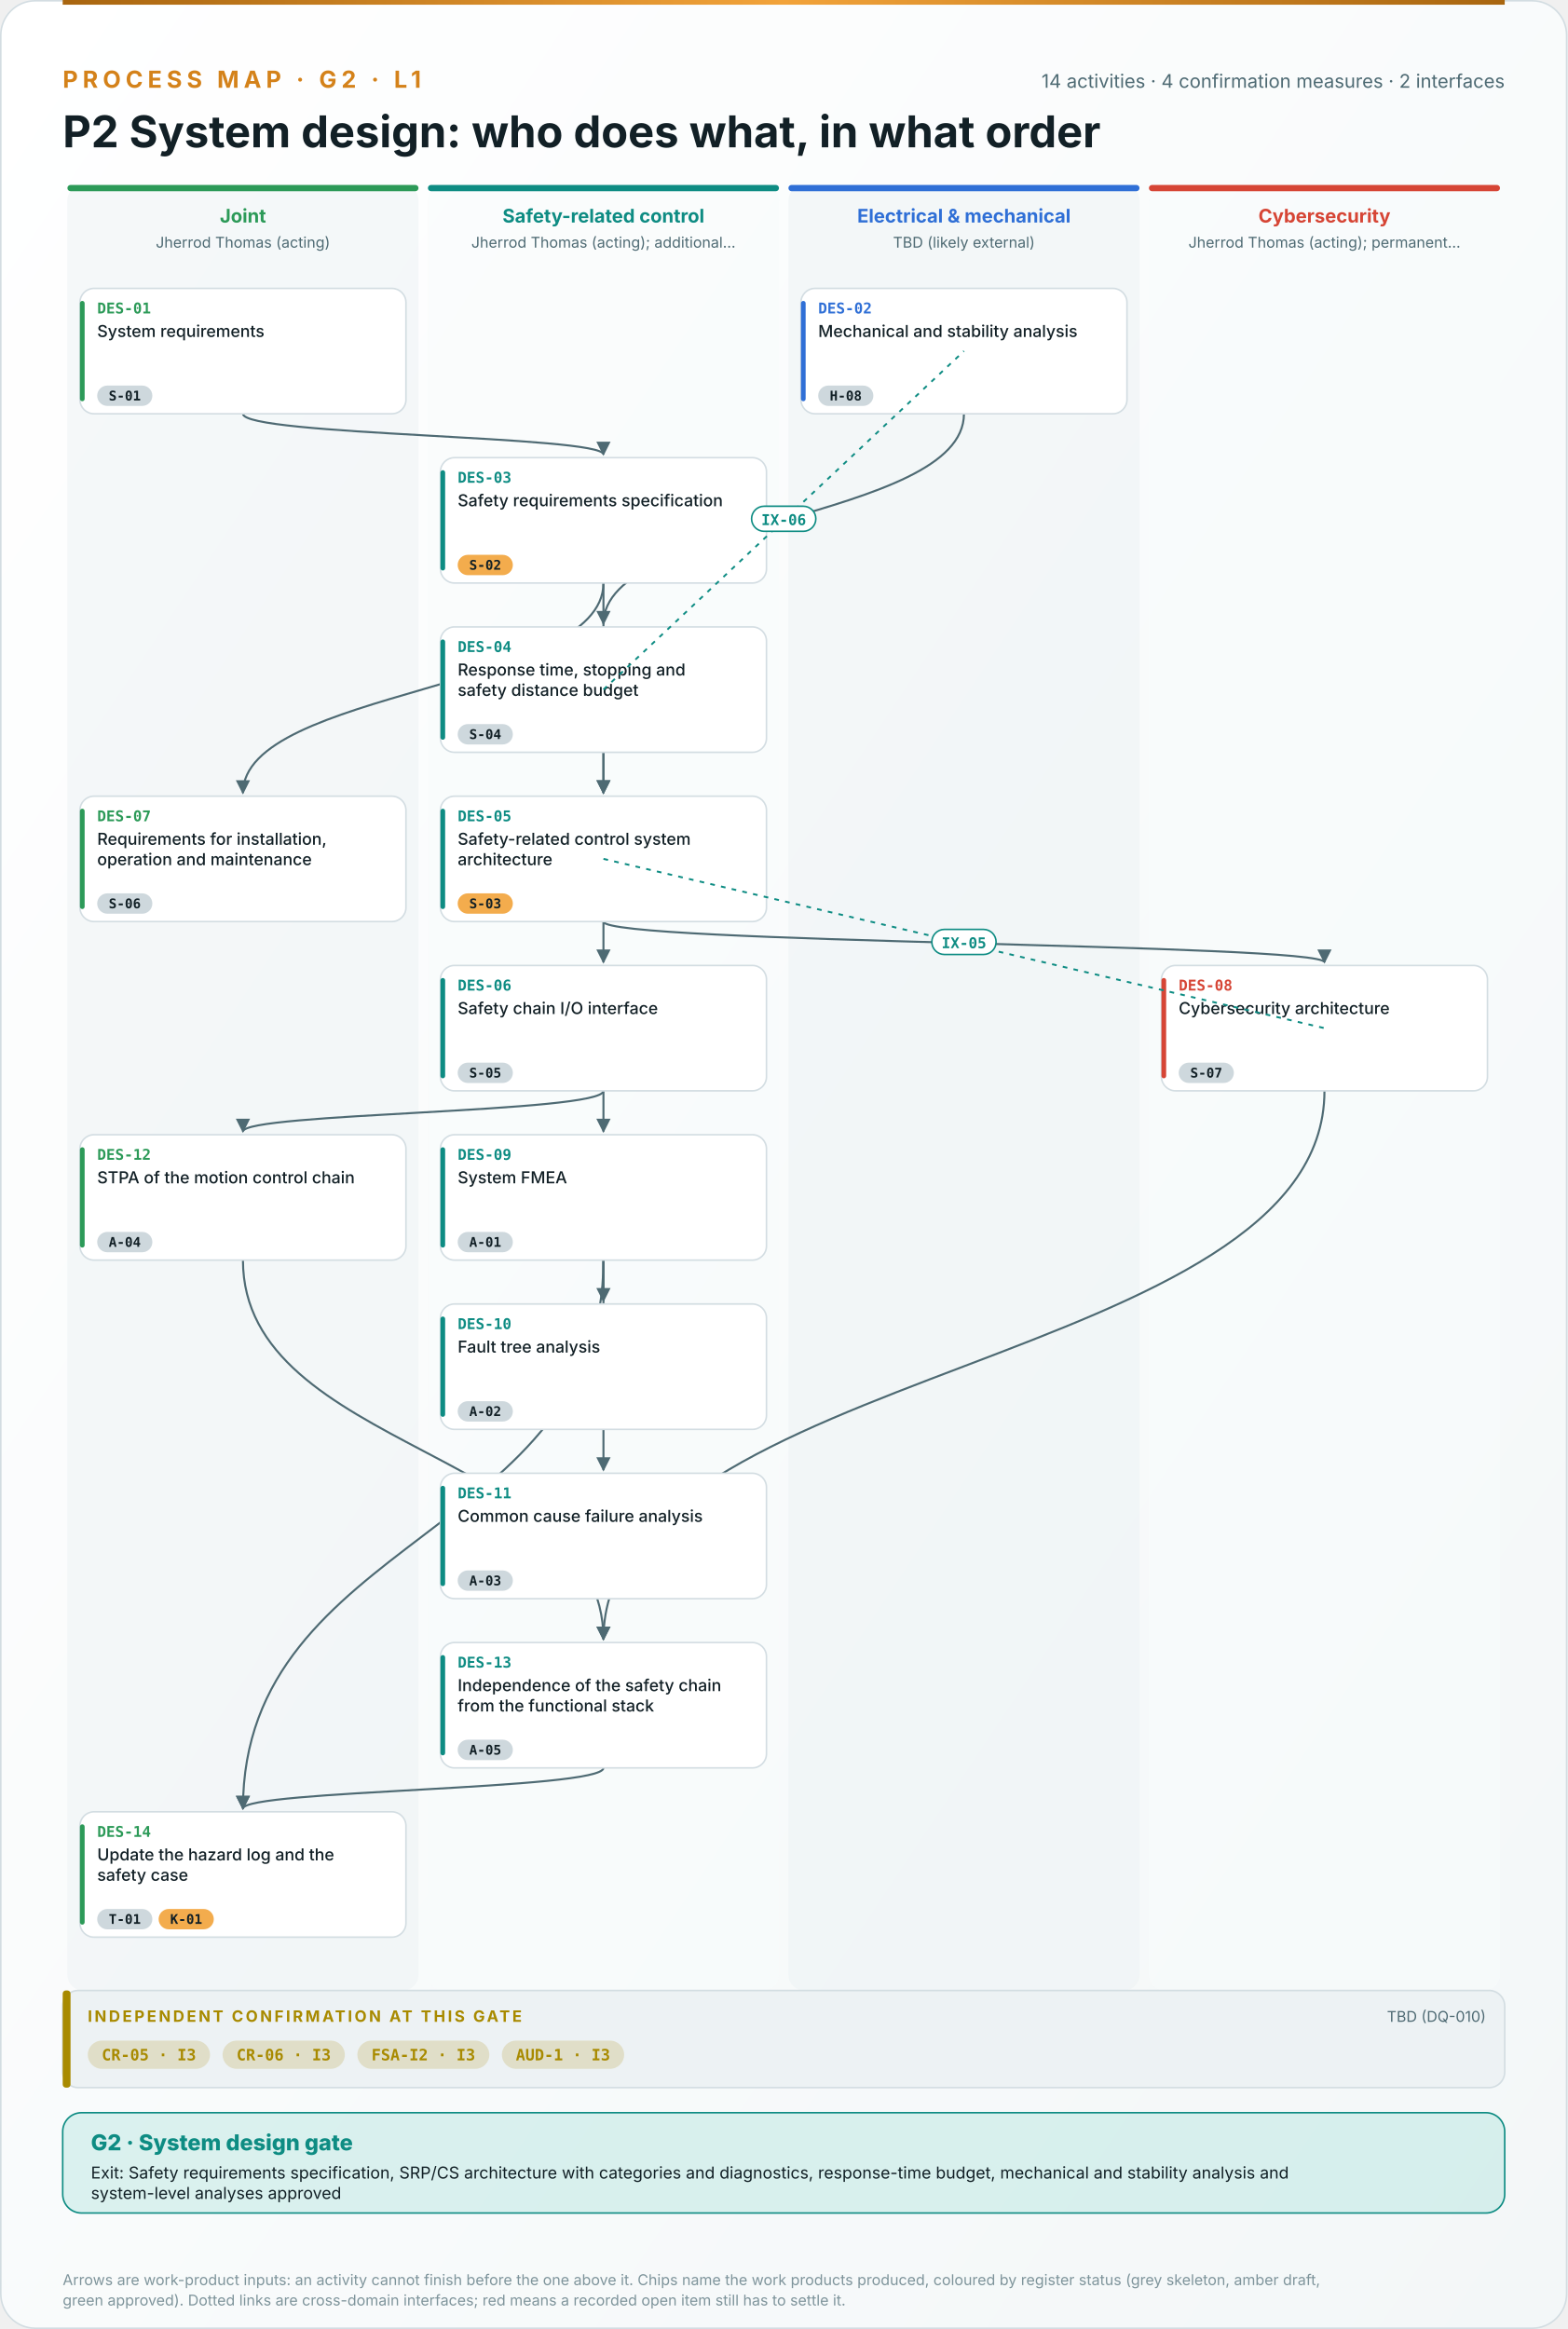
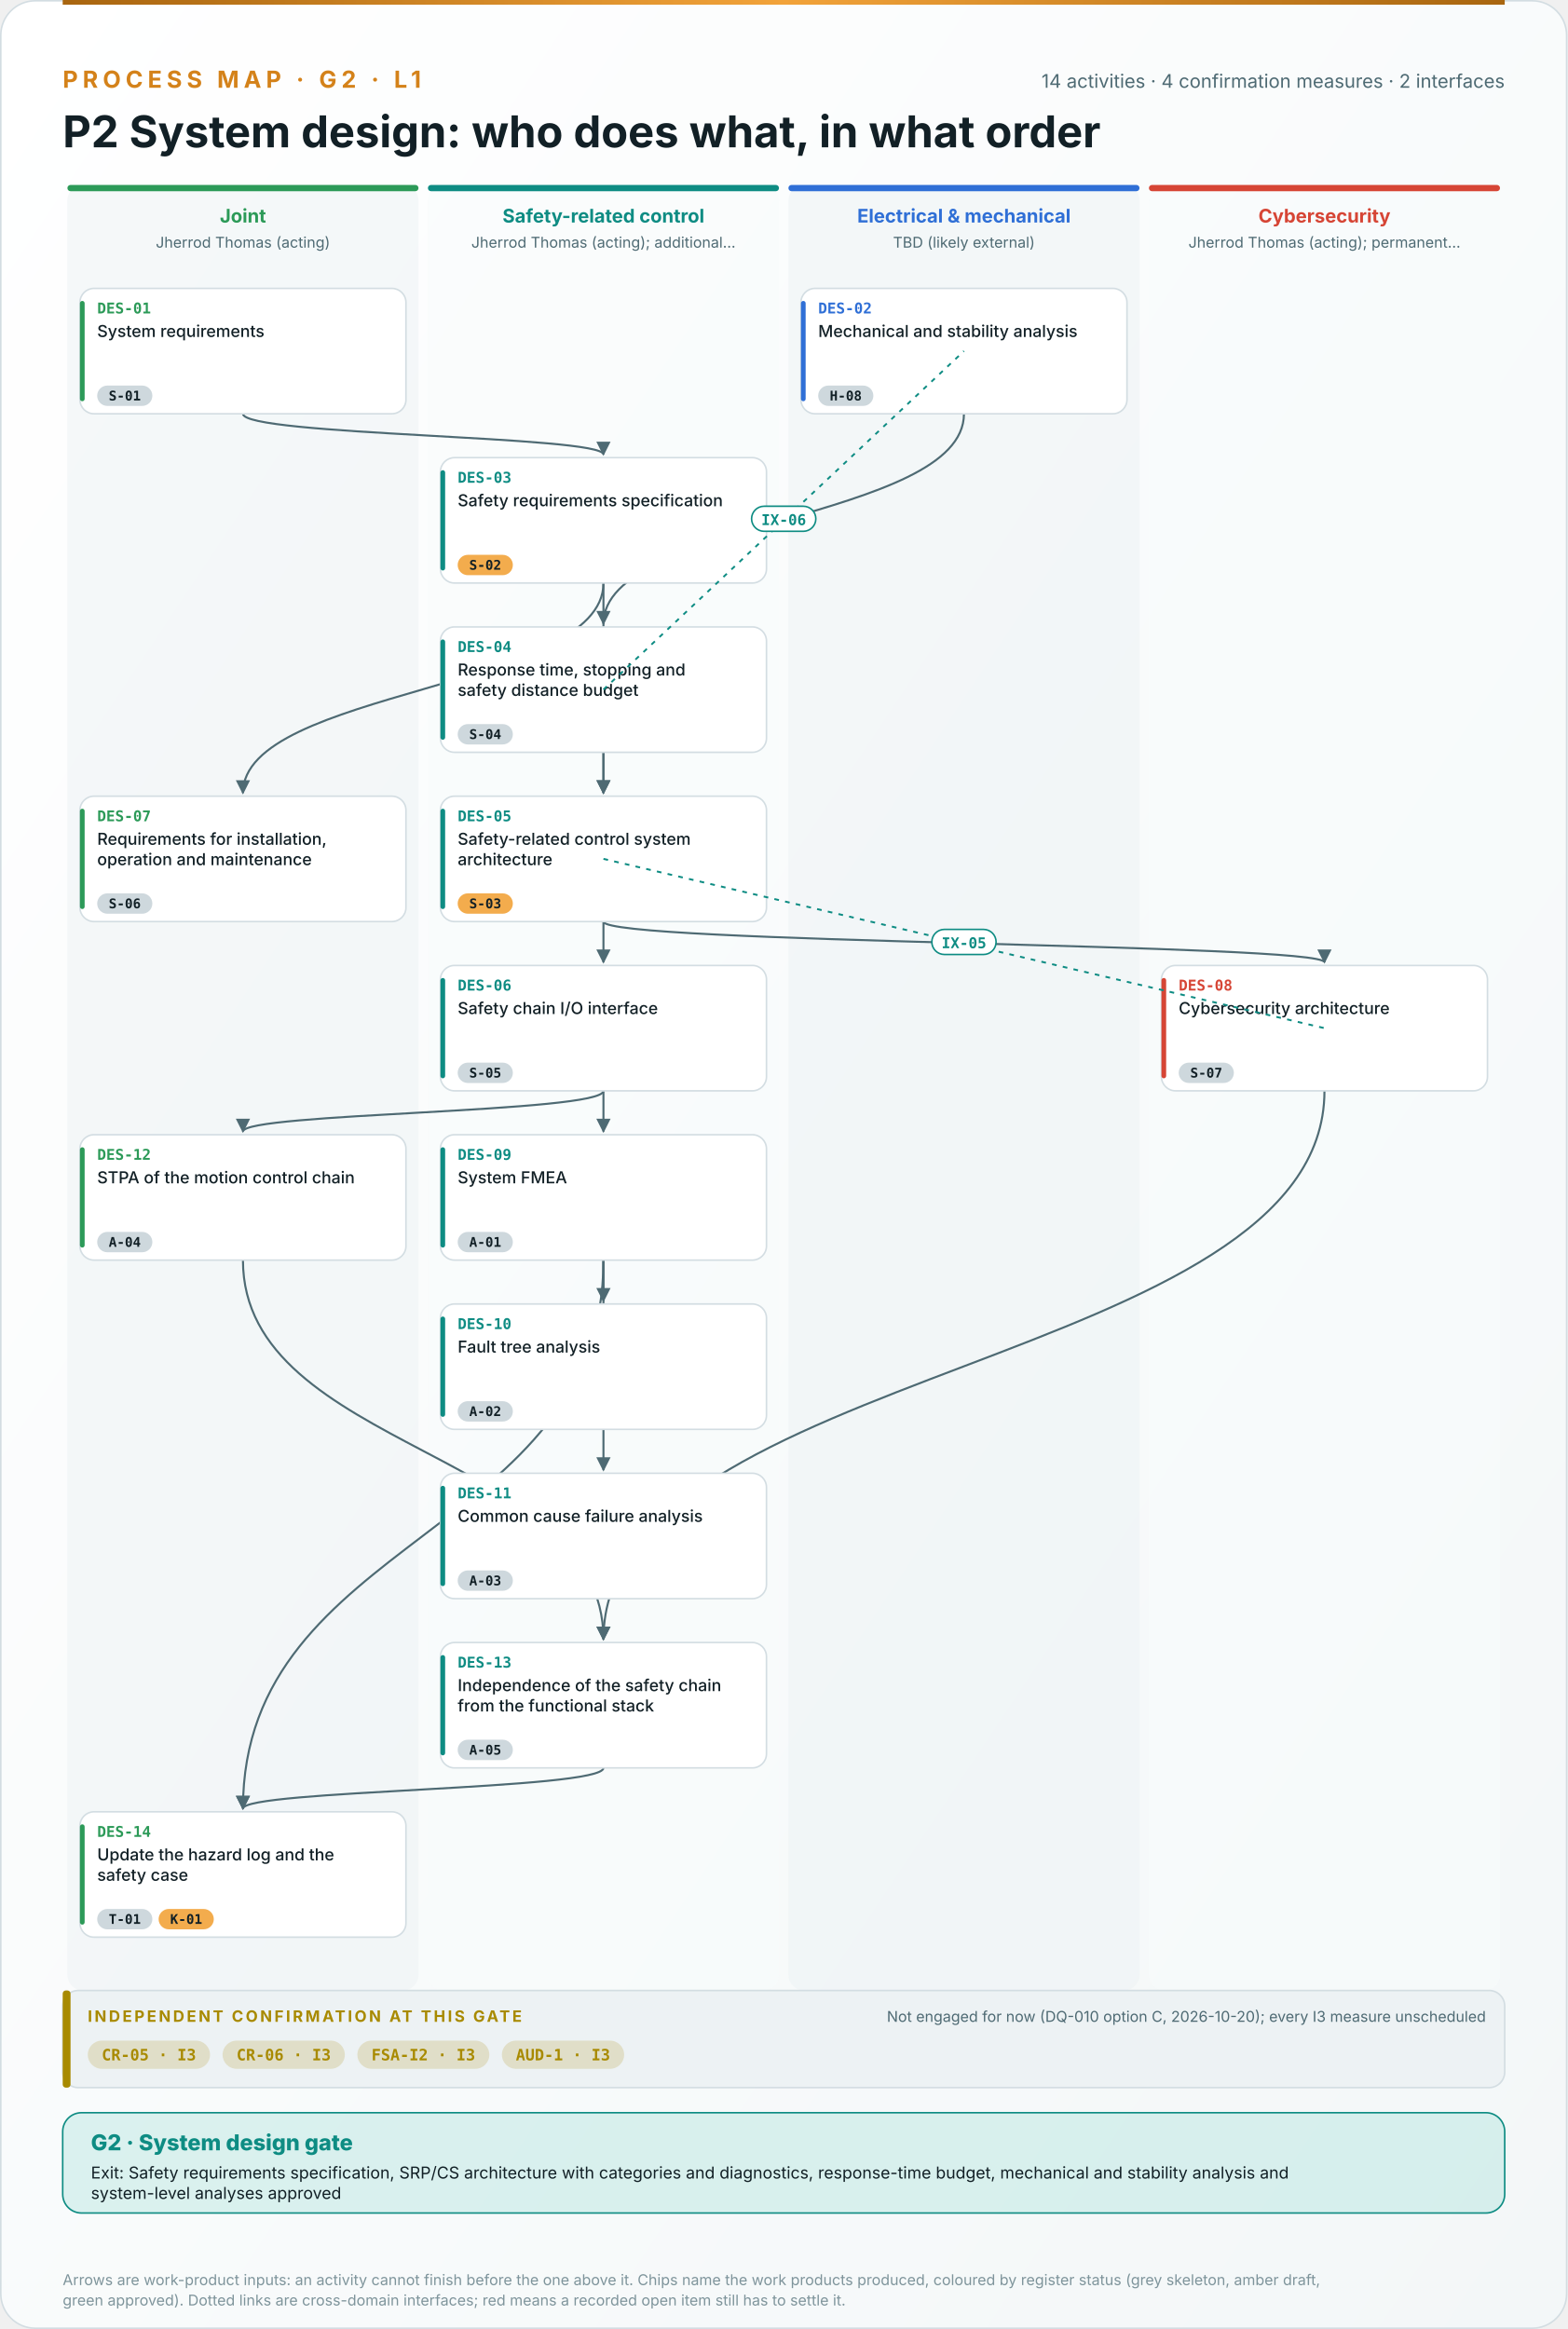
<svg xmlns="http://www.w3.org/2000/svg" width="1000" height="1486" viewBox="0 0 1000 1486" role="img" aria-labelledby="p2-t p2-d">
  <defs>
    <linearGradient id="p2-bg" x1="0" y1="0" x2="1" y2="1">
      <stop offset="0" stop-color="#FFFFFF" />
      <stop offset="1" stop-color="#F3F7F8" />
    </linearGradient>
    <linearGradient id="p2-amber" x1="0" y1="0" x2="1" y2="0">
      <stop offset="0" stop-color="#A8650F" />
      <stop offset="0.5" stop-color="#F2A33A" />
      <stop offset="1" stop-color="#A8650F" />
    </linearGradient>
    <marker id="p2-arrow" viewBox="0 0 10 10" refX="9" refY="5" markerWidth="7" markerHeight="7" orient="auto-start-reverse">
      <path d="M0,0 L10,5 L0,10 z" fill="#4E6A73" />
    </marker>
    <marker id="p2-arrow-amber" viewBox="0 0 10 10" refX="9" refY="5" markerWidth="7" markerHeight="7" orient="auto-start-reverse">
      <path d="M0,0 L10,5 L0,10 z" fill="#D4821A" />
    </marker>
  </defs>
  <rect x="0.5" y="0.5" width="999" height="1485" rx="22" fill="url(#p2-bg)" stroke="#D3DDE2" />
  <rect x="40" y="0" width="920" height="3" fill="url(#p2-amber)" />
  <text x="40" y="56" font-family="Inter, 'Segoe UI', 'Helvetica Neue', Helvetica, Arial, sans-serif" font-size="15" font-weight="700" fill="#D4821A" text-anchor="start" letter-spacing="3">PROCESS MAP · G2 · L1</text>
  <text x="40" y="94" font-family="Inter, 'Segoe UI', 'Helvetica Neue', Helvetica, Arial, sans-serif" font-size="28" font-weight="700" fill="#122026" text-anchor="start">P2 System design: who does what, in what order</text>
  <text x="960" y="56" font-family="Inter, 'Segoe UI', 'Helvetica Neue', Helvetica, Arial, sans-serif" font-size="12" font-weight="400" fill="#4E6A73" text-anchor="end">14 activities · 4 confirmation measures · 2 interfaces</text>
  <rect x="43" y="118" width="224" height="1152" rx="10" fill="#EDF2F4" fill-opacity="0.55" />
  <rect x="43" y="118" width="224" height="4" rx="2" fill="#2C9A58" />
  <text x="155" y="142" font-family="Inter, 'Segoe UI', 'Helvetica Neue', Helvetica, Arial, sans-serif" font-size="12" font-weight="700" fill="#2C9A58" text-anchor="middle">Joint</text>
  <text x="155" y="158" font-family="Inter, 'Segoe UI', 'Helvetica Neue', Helvetica, Arial, sans-serif" font-size="9.5" font-weight="400" fill="#4E6A73" text-anchor="middle">Jherrod Thomas (acting)</text>
  <rect x="273" y="118" width="224" height="1152" rx="10" fill="#F7FAFB" fill-opacity="0.55" />
  <rect x="273" y="118" width="224" height="4" rx="2" fill="#0E8C83" />
  <text x="385" y="142" font-family="Inter, 'Segoe UI', 'Helvetica Neue', Helvetica, Arial, sans-serif" font-size="12" font-weight="700" fill="#0E8C83" text-anchor="middle">Safety-related control</text>
  <text x="385" y="158" font-family="Inter, 'Segoe UI', 'Helvetica Neue', Helvetica, Arial, sans-serif" font-size="9.5" font-weight="400" fill="#4E6A73" text-anchor="middle">Jherrod Thomas (acting); additional…</text>
  <rect x="503" y="118" width="224" height="1152" rx="10" fill="#EDF2F4" fill-opacity="0.55" />
  <rect x="503" y="118" width="224" height="4" rx="2" fill="#2F6FD6" />
  <text x="615" y="142" font-family="Inter, 'Segoe UI', 'Helvetica Neue', Helvetica, Arial, sans-serif" font-size="12" font-weight="700" fill="#2F6FD6" text-anchor="middle">Electrical &amp; mechanical</text>
  <text x="615" y="158" font-family="Inter, 'Segoe UI', 'Helvetica Neue', Helvetica, Arial, sans-serif" font-size="9.5" font-weight="400" fill="#4E6A73" text-anchor="middle">TBD (likely external)</text>
  <rect x="733" y="118" width="224" height="1152" rx="10" fill="#F7FAFB" fill-opacity="0.55" />
  <rect x="733" y="118" width="224" height="4" rx="2" fill="#D64535" />
  <text x="845" y="142" font-family="Inter, 'Segoe UI', 'Helvetica Neue', Helvetica, Arial, sans-serif" font-size="12" font-weight="700" fill="#D64535" text-anchor="middle">Cybersecurity</text>
  <text x="845" y="158" font-family="Inter, 'Segoe UI', 'Helvetica Neue', Helvetica, Arial, sans-serif" font-size="9.5" font-weight="400" fill="#4E6A73" text-anchor="middle">Jherrod Thomas (acting); permanent…</text>
  <path d="M155.0,264.0 C155.0,278.0 385.0,278.0 385.0,290.0" fill="none" stroke="#4E6A73" stroke-width="1.3" marker-end="url(#p2-arrow)" />
  <path d="M615.0,264.0 C615.0,332.0 385.0,332.0 385.0,398.0" fill="none" stroke="#4E6A73" stroke-width="1.3" marker-end="url(#p2-arrow)" />
  <path d="M385.0,372.0 L385.0,506.0" fill="none" stroke="#4E6A73" stroke-width="1.3" marker-end="url(#p2-arrow)" />
  <path d="M385.0,480.0 L385.0,506.0" fill="none" stroke="#4E6A73" stroke-width="1.3" marker-end="url(#p2-arrow)" />
  <path d="M385.0,588.0 L385.0,614.0" fill="none" stroke="#4E6A73" stroke-width="1.3" marker-end="url(#p2-arrow)" />
  <path d="M385.0,372.0 C385.0,440.0 155.0,440.0 155.0,506.0" fill="none" stroke="#4E6A73" stroke-width="1.3" marker-end="url(#p2-arrow)" />
  <path d="M385.0,588.0 C385.0,602.0 845.0,602.0 845.0,614.0" fill="none" stroke="#4E6A73" stroke-width="1.3" marker-end="url(#p2-arrow)" />
  <path d="M385.0,696.0 L385.0,722.0" fill="none" stroke="#4E6A73" stroke-width="1.3" marker-end="url(#p2-arrow)" />
  <path d="M385.0,804.0 L385.0,830.0" fill="none" stroke="#4E6A73" stroke-width="1.3" marker-end="url(#p2-arrow)" />
  <path d="M385.0,804.0 L385.0,938.0" fill="none" stroke="#4E6A73" stroke-width="1.3" marker-end="url(#p2-arrow)" />
  <path d="M385.0,696.0 C385.0,710.0 155.0,710.0 155.0,722.0" fill="none" stroke="#4E6A73" stroke-width="1.3" marker-end="url(#p2-arrow)" />
  <path d="M845.0,696.0 C845.0,872.0 385.0,872.0 385.0,1046.0" fill="none" stroke="#4E6A73" stroke-width="1.3" marker-end="url(#p2-arrow)" />
  <path d="M155.0,804.0 C155.0,926.0 385.0,926.0 385.0,1046.0" fill="none" stroke="#4E6A73" stroke-width="1.3" marker-end="url(#p2-arrow)" />
  <path d="M385.0,804.0 C385.0,980.0 155.0,980.0 155.0,1154.0" fill="none" stroke="#4E6A73" stroke-width="1.3" marker-end="url(#p2-arrow)" />
  <path d="M385.0,1128.0 C385.0,1142.0 155.0,1142.0 155.0,1154.0" fill="none" stroke="#4E6A73" stroke-width="1.3" marker-end="url(#p2-arrow)" />
  <rect x="51" y="184" width="208" height="80" rx="9" fill="#FFFFFF" stroke="#D3DDE2" stroke-width="1" />
  <rect x="51" y="192" width="3" height="64" rx="1.5" fill="#2C9A58" />
  <text x="62" y="200" font-family="'JetBrains Mono', 'SFMono-Regular', Menlo, Consolas, monospace" font-size="9.5" font-weight="700" fill="#2C9A58" text-anchor="start">DES-01</text>
  <text x="62" y="215" font-family="Inter, 'Segoe UI', 'Helvetica Neue', Helvetica, Arial, sans-serif" font-size="10.5" font-weight="500" fill="#122026" text-anchor="start">System requirements</text>
  <rect x="62" y="246" width="35.2" height="13" rx="6.5" fill="#C9D4D9" fill-opacity="0.9" />
  <text x="79.6" y="255.5" font-family="'JetBrains Mono', 'SFMono-Regular', Menlo, Consolas, monospace" font-size="8.5" font-weight="700" fill="#122026" text-anchor="middle">S-01</text>
  <rect x="511" y="184" width="208" height="80" rx="9" fill="#FFFFFF" stroke="#D3DDE2" stroke-width="1" />
  <rect x="511" y="192" width="3" height="64" rx="1.5" fill="#2F6FD6" />
  <text x="522" y="200" font-family="'JetBrains Mono', 'SFMono-Regular', Menlo, Consolas, monospace" font-size="9.5" font-weight="700" fill="#2F6FD6" text-anchor="start">DES-02</text>
  <text x="522" y="215" font-family="Inter, 'Segoe UI', 'Helvetica Neue', Helvetica, Arial, sans-serif" font-size="10.5" font-weight="500" fill="#122026" text-anchor="start">Mechanical and stability analysis</text>
  <rect x="522" y="246" width="35.2" height="13" rx="6.5" fill="#C9D4D9" fill-opacity="0.9" />
  <text x="539.6" y="255.5" font-family="'JetBrains Mono', 'SFMono-Regular', Menlo, Consolas, monospace" font-size="8.5" font-weight="700" fill="#122026" text-anchor="middle">H-08</text>
  <rect x="281" y="292" width="208" height="80" rx="9" fill="#FFFFFF" stroke="#D3DDE2" stroke-width="1" />
  <rect x="281" y="300" width="3" height="64" rx="1.5" fill="#0E8C83" />
  <text x="292" y="308" font-family="'JetBrains Mono', 'SFMono-Regular', Menlo, Consolas, monospace" font-size="9.5" font-weight="700" fill="#0E8C83" text-anchor="start">DES-03</text>
  <text x="292" y="323" font-family="Inter, 'Segoe UI', 'Helvetica Neue', Helvetica, Arial, sans-serif" font-size="10.5" font-weight="500" fill="#122026" text-anchor="start">Safety requirements specification</text>
  <rect x="292" y="354" width="35.2" height="13" rx="6.5" fill="#F2A33A" fill-opacity="0.9" />
  <text x="309.6" y="363.5" font-family="'JetBrains Mono', 'SFMono-Regular', Menlo, Consolas, monospace" font-size="8.5" font-weight="700" fill="#122026" text-anchor="middle">S-02</text>
  <rect x="281" y="400" width="208" height="80" rx="9" fill="#FFFFFF" stroke="#D3DDE2" stroke-width="1" />
  <rect x="281" y="408" width="3" height="64" rx="1.5" fill="#0E8C83" />
  <text x="292" y="416" font-family="'JetBrains Mono', 'SFMono-Regular', Menlo, Consolas, monospace" font-size="9.5" font-weight="700" fill="#0E8C83" text-anchor="start">DES-04</text>
  <text x="292" y="431" font-family="Inter, 'Segoe UI', 'Helvetica Neue', Helvetica, Arial, sans-serif" font-size="10.5" font-weight="500" fill="#122026" text-anchor="start">Response time, stopping and</text>
  <text x="292" y="444" font-family="Inter, 'Segoe UI', 'Helvetica Neue', Helvetica, Arial, sans-serif" font-size="10.5" font-weight="500" fill="#122026" text-anchor="start">safety distance budget</text>
  <rect x="292" y="462" width="35.2" height="13" rx="6.5" fill="#C9D4D9" fill-opacity="0.9" />
  <text x="309.6" y="471.5" font-family="'JetBrains Mono', 'SFMono-Regular', Menlo, Consolas, monospace" font-size="8.5" font-weight="700" fill="#122026" text-anchor="middle">S-04</text>
  <rect x="281" y="508" width="208" height="80" rx="9" fill="#FFFFFF" stroke="#D3DDE2" stroke-width="1" />
  <rect x="281" y="516" width="3" height="64" rx="1.5" fill="#0E8C83" />
  <text x="292" y="524" font-family="'JetBrains Mono', 'SFMono-Regular', Menlo, Consolas, monospace" font-size="9.5" font-weight="700" fill="#0E8C83" text-anchor="start">DES-05</text>
  <text x="292" y="539" font-family="Inter, 'Segoe UI', 'Helvetica Neue', Helvetica, Arial, sans-serif" font-size="10.5" font-weight="500" fill="#122026" text-anchor="start">Safety-related control system</text>
  <text x="292" y="552" font-family="Inter, 'Segoe UI', 'Helvetica Neue', Helvetica, Arial, sans-serif" font-size="10.5" font-weight="500" fill="#122026" text-anchor="start">architecture</text>
  <rect x="292" y="570" width="35.2" height="13" rx="6.5" fill="#F2A33A" fill-opacity="0.9" />
  <text x="309.6" y="579.5" font-family="'JetBrains Mono', 'SFMono-Regular', Menlo, Consolas, monospace" font-size="8.5" font-weight="700" fill="#122026" text-anchor="middle">S-03</text>
  <rect x="281" y="616" width="208" height="80" rx="9" fill="#FFFFFF" stroke="#D3DDE2" stroke-width="1" />
  <rect x="281" y="624" width="3" height="64" rx="1.5" fill="#0E8C83" />
  <text x="292" y="632" font-family="'JetBrains Mono', 'SFMono-Regular', Menlo, Consolas, monospace" font-size="9.5" font-weight="700" fill="#0E8C83" text-anchor="start">DES-06</text>
  <text x="292" y="647" font-family="Inter, 'Segoe UI', 'Helvetica Neue', Helvetica, Arial, sans-serif" font-size="10.5" font-weight="500" fill="#122026" text-anchor="start">Safety chain I/O interface</text>
  <rect x="292" y="678" width="35.2" height="13" rx="6.5" fill="#C9D4D9" fill-opacity="0.9" />
  <text x="309.6" y="687.5" font-family="'JetBrains Mono', 'SFMono-Regular', Menlo, Consolas, monospace" font-size="8.5" font-weight="700" fill="#122026" text-anchor="middle">S-05</text>
  <rect x="51" y="508" width="208" height="80" rx="9" fill="#FFFFFF" stroke="#D3DDE2" stroke-width="1" />
  <rect x="51" y="516" width="3" height="64" rx="1.5" fill="#2C9A58" />
  <text x="62" y="524" font-family="'JetBrains Mono', 'SFMono-Regular', Menlo, Consolas, monospace" font-size="9.5" font-weight="700" fill="#2C9A58" text-anchor="start">DES-07</text>
  <text x="62" y="539" font-family="Inter, 'Segoe UI', 'Helvetica Neue', Helvetica, Arial, sans-serif" font-size="10.5" font-weight="500" fill="#122026" text-anchor="start">Requirements for installation,</text>
  <text x="62" y="552" font-family="Inter, 'Segoe UI', 'Helvetica Neue', Helvetica, Arial, sans-serif" font-size="10.5" font-weight="500" fill="#122026" text-anchor="start">operation and maintenance</text>
  <rect x="62" y="570" width="35.2" height="13" rx="6.5" fill="#C9D4D9" fill-opacity="0.9" />
  <text x="79.6" y="579.5" font-family="'JetBrains Mono', 'SFMono-Regular', Menlo, Consolas, monospace" font-size="8.5" font-weight="700" fill="#122026" text-anchor="middle">S-06</text>
  <rect x="741" y="616" width="208" height="80" rx="9" fill="#FFFFFF" stroke="#D3DDE2" stroke-width="1" />
  <rect x="741" y="624" width="3" height="64" rx="1.5" fill="#D64535" />
  <text x="752" y="632" font-family="'JetBrains Mono', 'SFMono-Regular', Menlo, Consolas, monospace" font-size="9.5" font-weight="700" fill="#D64535" text-anchor="start">DES-08</text>
  <text x="752" y="647" font-family="Inter, 'Segoe UI', 'Helvetica Neue', Helvetica, Arial, sans-serif" font-size="10.5" font-weight="500" fill="#122026" text-anchor="start">Cybersecurity architecture</text>
  <rect x="752" y="678" width="35.2" height="13" rx="6.5" fill="#C9D4D9" fill-opacity="0.9" />
  <text x="769.6" y="687.5" font-family="'JetBrains Mono', 'SFMono-Regular', Menlo, Consolas, monospace" font-size="8.5" font-weight="700" fill="#122026" text-anchor="middle">S-07</text>
  <rect x="281" y="724" width="208" height="80" rx="9" fill="#FFFFFF" stroke="#D3DDE2" stroke-width="1" />
  <rect x="281" y="732" width="3" height="64" rx="1.5" fill="#0E8C83" />
  <text x="292" y="740" font-family="'JetBrains Mono', 'SFMono-Regular', Menlo, Consolas, monospace" font-size="9.5" font-weight="700" fill="#0E8C83" text-anchor="start">DES-09</text>
  <text x="292" y="755" font-family="Inter, 'Segoe UI', 'Helvetica Neue', Helvetica, Arial, sans-serif" font-size="10.5" font-weight="500" fill="#122026" text-anchor="start">System FMEA</text>
  <rect x="292" y="786" width="35.2" height="13" rx="6.5" fill="#C9D4D9" fill-opacity="0.9" />
  <text x="309.6" y="795.5" font-family="'JetBrains Mono', 'SFMono-Regular', Menlo, Consolas, monospace" font-size="8.5" font-weight="700" fill="#122026" text-anchor="middle">A-01</text>
  <rect x="281" y="832" width="208" height="80" rx="9" fill="#FFFFFF" stroke="#D3DDE2" stroke-width="1" />
  <rect x="281" y="840" width="3" height="64" rx="1.5" fill="#0E8C83" />
  <text x="292" y="848" font-family="'JetBrains Mono', 'SFMono-Regular', Menlo, Consolas, monospace" font-size="9.5" font-weight="700" fill="#0E8C83" text-anchor="start">DES-10</text>
  <text x="292" y="863" font-family="Inter, 'Segoe UI', 'Helvetica Neue', Helvetica, Arial, sans-serif" font-size="10.5" font-weight="500" fill="#122026" text-anchor="start">Fault tree analysis</text>
  <rect x="292" y="894" width="35.2" height="13" rx="6.5" fill="#C9D4D9" fill-opacity="0.9" />
  <text x="309.6" y="903.5" font-family="'JetBrains Mono', 'SFMono-Regular', Menlo, Consolas, monospace" font-size="8.5" font-weight="700" fill="#122026" text-anchor="middle">A-02</text>
  <rect x="281" y="940" width="208" height="80" rx="9" fill="#FFFFFF" stroke="#D3DDE2" stroke-width="1" />
  <rect x="281" y="948" width="3" height="64" rx="1.5" fill="#0E8C83" />
  <text x="292" y="956" font-family="'JetBrains Mono', 'SFMono-Regular', Menlo, Consolas, monospace" font-size="9.5" font-weight="700" fill="#0E8C83" text-anchor="start">DES-11</text>
  <text x="292" y="971" font-family="Inter, 'Segoe UI', 'Helvetica Neue', Helvetica, Arial, sans-serif" font-size="10.5" font-weight="500" fill="#122026" text-anchor="start">Common cause failure analysis</text>
  <rect x="292" y="1002" width="35.2" height="13" rx="6.5" fill="#C9D4D9" fill-opacity="0.9" />
  <text x="309.6" y="1011.5" font-family="'JetBrains Mono', 'SFMono-Regular', Menlo, Consolas, monospace" font-size="8.5" font-weight="700" fill="#122026" text-anchor="middle">A-03</text>
  <rect x="51" y="724" width="208" height="80" rx="9" fill="#FFFFFF" stroke="#D3DDE2" stroke-width="1" />
  <rect x="51" y="732" width="3" height="64" rx="1.5" fill="#2C9A58" />
  <text x="62" y="740" font-family="'JetBrains Mono', 'SFMono-Regular', Menlo, Consolas, monospace" font-size="9.5" font-weight="700" fill="#2C9A58" text-anchor="start">DES-12</text>
  <text x="62" y="755" font-family="Inter, 'Segoe UI', 'Helvetica Neue', Helvetica, Arial, sans-serif" font-size="10.5" font-weight="500" fill="#122026" text-anchor="start">STPA of the motion control chain</text>
  <rect x="62" y="786" width="35.2" height="13" rx="6.5" fill="#C9D4D9" fill-opacity="0.9" />
  <text x="79.6" y="795.5" font-family="'JetBrains Mono', 'SFMono-Regular', Menlo, Consolas, monospace" font-size="8.5" font-weight="700" fill="#122026" text-anchor="middle">A-04</text>
  <rect x="281" y="1048" width="208" height="80" rx="9" fill="#FFFFFF" stroke="#D3DDE2" stroke-width="1" />
  <rect x="281" y="1056" width="3" height="64" rx="1.5" fill="#0E8C83" />
  <text x="292" y="1064" font-family="'JetBrains Mono', 'SFMono-Regular', Menlo, Consolas, monospace" font-size="9.5" font-weight="700" fill="#0E8C83" text-anchor="start">DES-13</text>
  <text x="292" y="1079" font-family="Inter, 'Segoe UI', 'Helvetica Neue', Helvetica, Arial, sans-serif" font-size="10.5" font-weight="500" fill="#122026" text-anchor="start">Independence of the safety chain</text>
  <text x="292" y="1092" font-family="Inter, 'Segoe UI', 'Helvetica Neue', Helvetica, Arial, sans-serif" font-size="10.5" font-weight="500" fill="#122026" text-anchor="start">from the functional stack</text>
  <rect x="292" y="1110" width="35.2" height="13" rx="6.5" fill="#C9D4D9" fill-opacity="0.9" />
  <text x="309.6" y="1119.5" font-family="'JetBrains Mono', 'SFMono-Regular', Menlo, Consolas, monospace" font-size="8.5" font-weight="700" fill="#122026" text-anchor="middle">A-05</text>
  <rect x="51" y="1156" width="208" height="80" rx="9" fill="#FFFFFF" stroke="#D3DDE2" stroke-width="1" />
  <rect x="51" y="1164" width="3" height="64" rx="1.5" fill="#2C9A58" />
  <text x="62" y="1172" font-family="'JetBrains Mono', 'SFMono-Regular', Menlo, Consolas, monospace" font-size="9.5" font-weight="700" fill="#2C9A58" text-anchor="start">DES-14</text>
  <text x="62" y="1187" font-family="Inter, 'Segoe UI', 'Helvetica Neue', Helvetica, Arial, sans-serif" font-size="10.5" font-weight="500" fill="#122026" text-anchor="start">Update the hazard log and the</text>
  <text x="62" y="1200" font-family="Inter, 'Segoe UI', 'Helvetica Neue', Helvetica, Arial, sans-serif" font-size="10.5" font-weight="500" fill="#122026" text-anchor="start">safety case</text>
  <rect x="62" y="1218" width="35.2" height="13" rx="6.5" fill="#C9D4D9" fill-opacity="0.9" />
  <text x="79.6" y="1227.5" font-family="'JetBrains Mono', 'SFMono-Regular', Menlo, Consolas, monospace" font-size="8.5" font-weight="700" fill="#122026" text-anchor="middle">T-01</text>
  <rect x="101.2" y="1218" width="35.2" height="13" rx="6.5" fill="#F2A33A" fill-opacity="0.9" />
  <text x="118.8" y="1227.5" font-family="'JetBrains Mono', 'SFMono-Regular', Menlo, Consolas, monospace" font-size="8.5" font-weight="700" fill="#122026" text-anchor="middle">K-01</text>
  <path d="M385.0,548.0 L845.0,656.0" fill="none" stroke="#0E8C83" stroke-width="1.2" stroke-dasharray="3 4" />
  <rect x="594.5" y="593" width="41" height="16" rx="8" fill="#FFFFFF" stroke="#0E8C83" stroke-width="1" />
  <text x="615" y="605" font-family="'JetBrains Mono', 'SFMono-Regular', Menlo, Consolas, monospace" font-size="9.5" font-weight="700" fill="#0E8C83" text-anchor="middle">IX-05</text>
  <path d="M385.0,440.0 L615.0,224.0" fill="none" stroke="#0E8C83" stroke-width="1.2" stroke-dasharray="3 4" />
  <rect x="479.5" y="323" width="41" height="16" rx="8" fill="#FFFFFF" stroke="#0E8C83" stroke-width="1" />
  <text x="500" y="335" font-family="'JetBrains Mono', 'SFMono-Regular', Menlo, Consolas, monospace" font-size="9.5" font-weight="700" fill="#0E8C83" text-anchor="middle">IX-06</text>
  <rect x="40" y="1270" width="920" height="62" rx="10" fill="#EDF2F4" stroke="#D3DDE2" stroke-width="1" />
  <rect x="40" y="1270" width="5" height="62" rx="2" fill="#A88A00" />
  <text x="56" y="1290" font-family="Inter, 'Segoe UI', 'Helvetica Neue', Helvetica, Arial, sans-serif" font-size="10" font-weight="700" fill="#A88A00" text-anchor="start" letter-spacing="1.5">INDEPENDENT CONFIRMATION AT THIS GATE</text>
-   <text x="948" y="1290" font-family="Inter, 'Segoe UI', 'Helvetica Neue', Helvetica, Arial, sans-serif" font-size="9.5" font-weight="400" fill="#4E6A73" text-anchor="end">TBD (DQ-010)</text>
+   <text x="948" y="1290" font-family="Inter, 'Segoe UI', 'Helvetica Neue', Helvetica, Arial, sans-serif" font-size="9.5" font-weight="400" fill="#4E6A73" text-anchor="end">Not engaged for now (DQ-010 option C, 2026-10-20); every I3 measure unscheduled</text>
  <rect x="56" y="1302" width="78" height="18" rx="9" fill="#A88A00" fill-opacity="0.18" />
  <text x="95" y="1314.6" font-family="'JetBrains Mono', 'SFMono-Regular', Menlo, Consolas, monospace" font-size="10" font-weight="700" fill="#A88A00" text-anchor="middle">CR-05 · I3</text>
  <rect x="142" y="1302" width="78" height="18" rx="9" fill="#A88A00" fill-opacity="0.18" />
  <text x="181" y="1314.6" font-family="'JetBrains Mono', 'SFMono-Regular', Menlo, Consolas, monospace" font-size="10" font-weight="700" fill="#A88A00" text-anchor="middle">CR-06 · I3</text>
  <rect x="228" y="1302" width="84.2" height="18" rx="9" fill="#A88A00" fill-opacity="0.18" />
  <text x="270.1" y="1314.6" font-family="'JetBrains Mono', 'SFMono-Regular', Menlo, Consolas, monospace" font-size="10" font-weight="700" fill="#A88A00" text-anchor="middle">FSA-I2 · I3</text>
  <rect x="320.2" y="1302" width="78" height="18" rx="9" fill="#A88A00" fill-opacity="0.18" />
  <text x="359.2" y="1314.6" font-family="'JetBrains Mono', 'SFMono-Regular', Menlo, Consolas, monospace" font-size="10" font-weight="700" fill="#A88A00" text-anchor="middle">AUD-1 · I3</text>
  <rect x="40" y="1348" width="920" height="64" rx="12" fill="#8FD8D1" fill-opacity="0.3" />
  <rect x="40" y="1348" width="920" height="64" rx="12" fill="none" stroke="#0E8C83" stroke-width="1" />
  <text x="58" y="1372" font-family="Inter, 'Segoe UI', 'Helvetica Neue', Helvetica, Arial, sans-serif" font-size="14" font-weight="800" fill="#0E8C83" text-anchor="start">G2 · System design gate</text>
  <text x="58" y="1390" font-family="Inter, 'Segoe UI', 'Helvetica Neue', Helvetica, Arial, sans-serif" font-size="10.5" font-weight="400" fill="#122026" text-anchor="start">Exit: Safety requirements specification, SRP/CS architecture with categories and diagnostics, response-time budget, mechanical and stability analysis and</text>
  <text x="58" y="1403" font-family="Inter, 'Segoe UI', 'Helvetica Neue', Helvetica, Arial, sans-serif" font-size="10.5" font-weight="400" fill="#122026" text-anchor="start">system-level analyses approved</text>
  <text x="40" y="1458" font-family="Inter, 'Segoe UI', 'Helvetica Neue', Helvetica, Arial, sans-serif" font-size="9.5" font-weight="400" fill="#7E949B" text-anchor="start">Arrows are work-product inputs: an activity cannot finish before the one above it. Chips name the work products produced, coloured by register status (grey skeleton, amber draft,</text>
  <text x="40" y="1471" font-family="Inter, 'Segoe UI', 'Helvetica Neue', Helvetica, Arial, sans-serif" font-size="9.5" font-weight="400" fill="#7E949B" text-anchor="start">green approved). Dotted links are cross-domain interfaces; red means a recorded open item still has to settle it.</text>
</svg>
